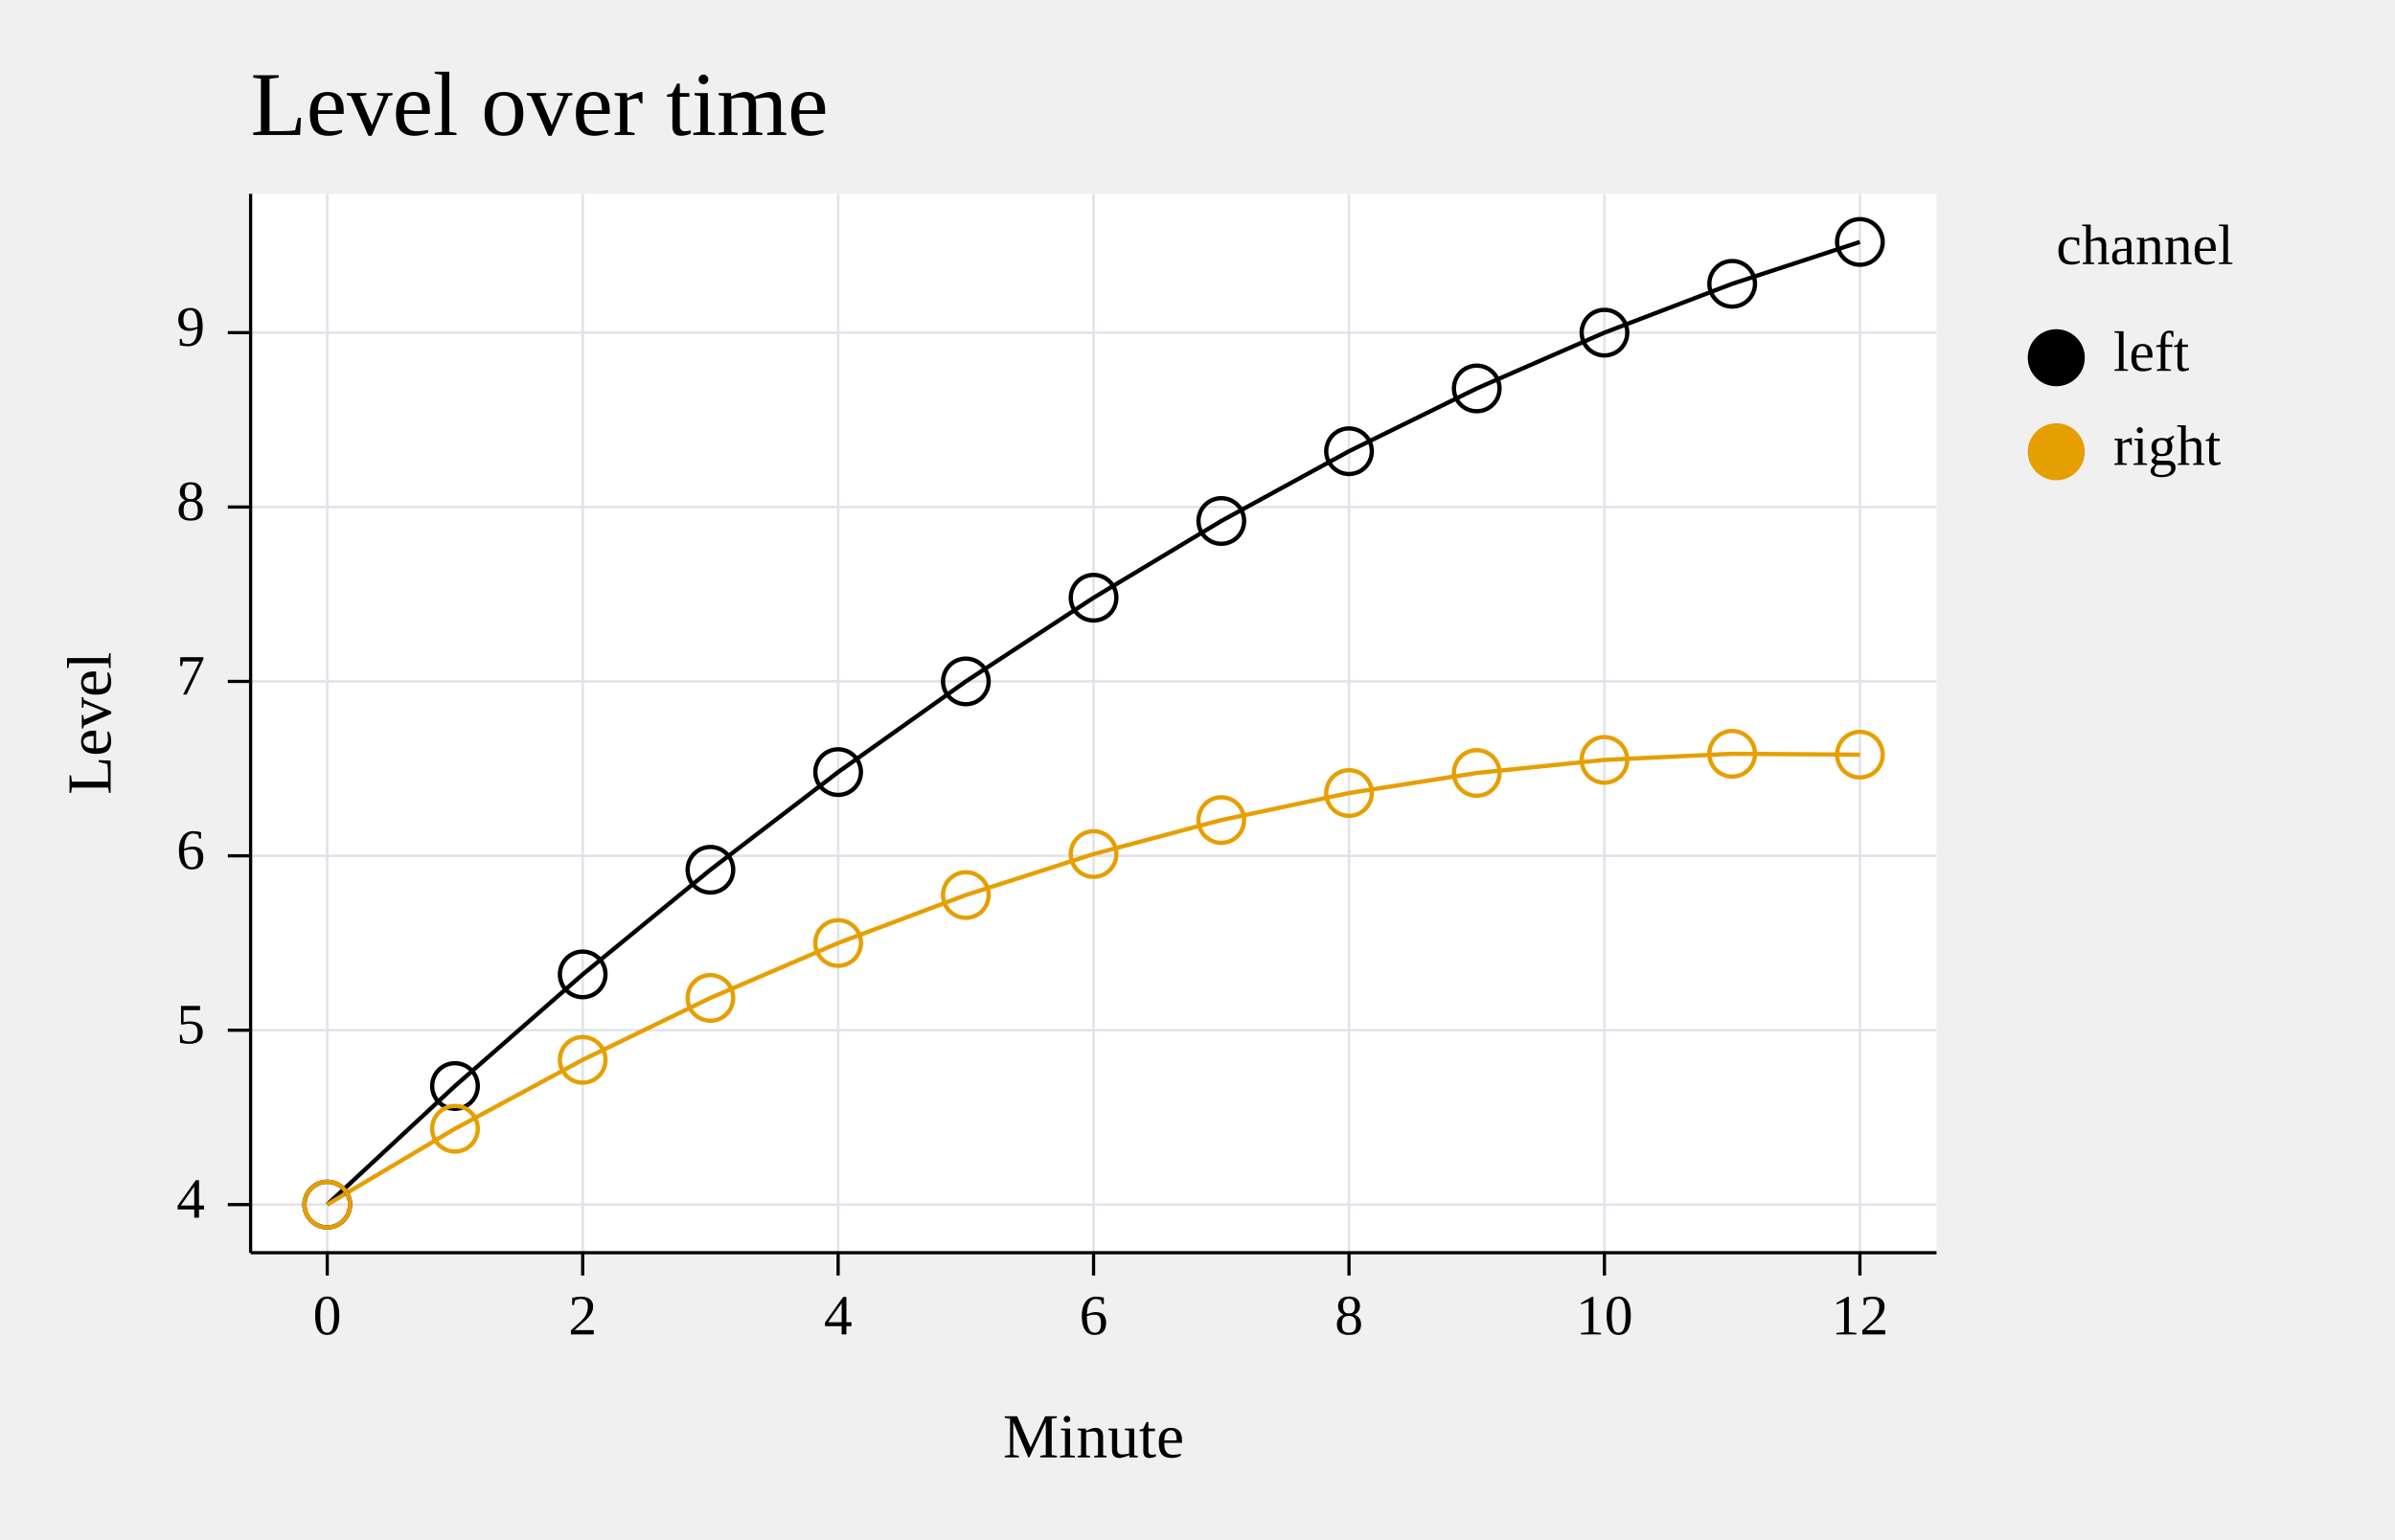
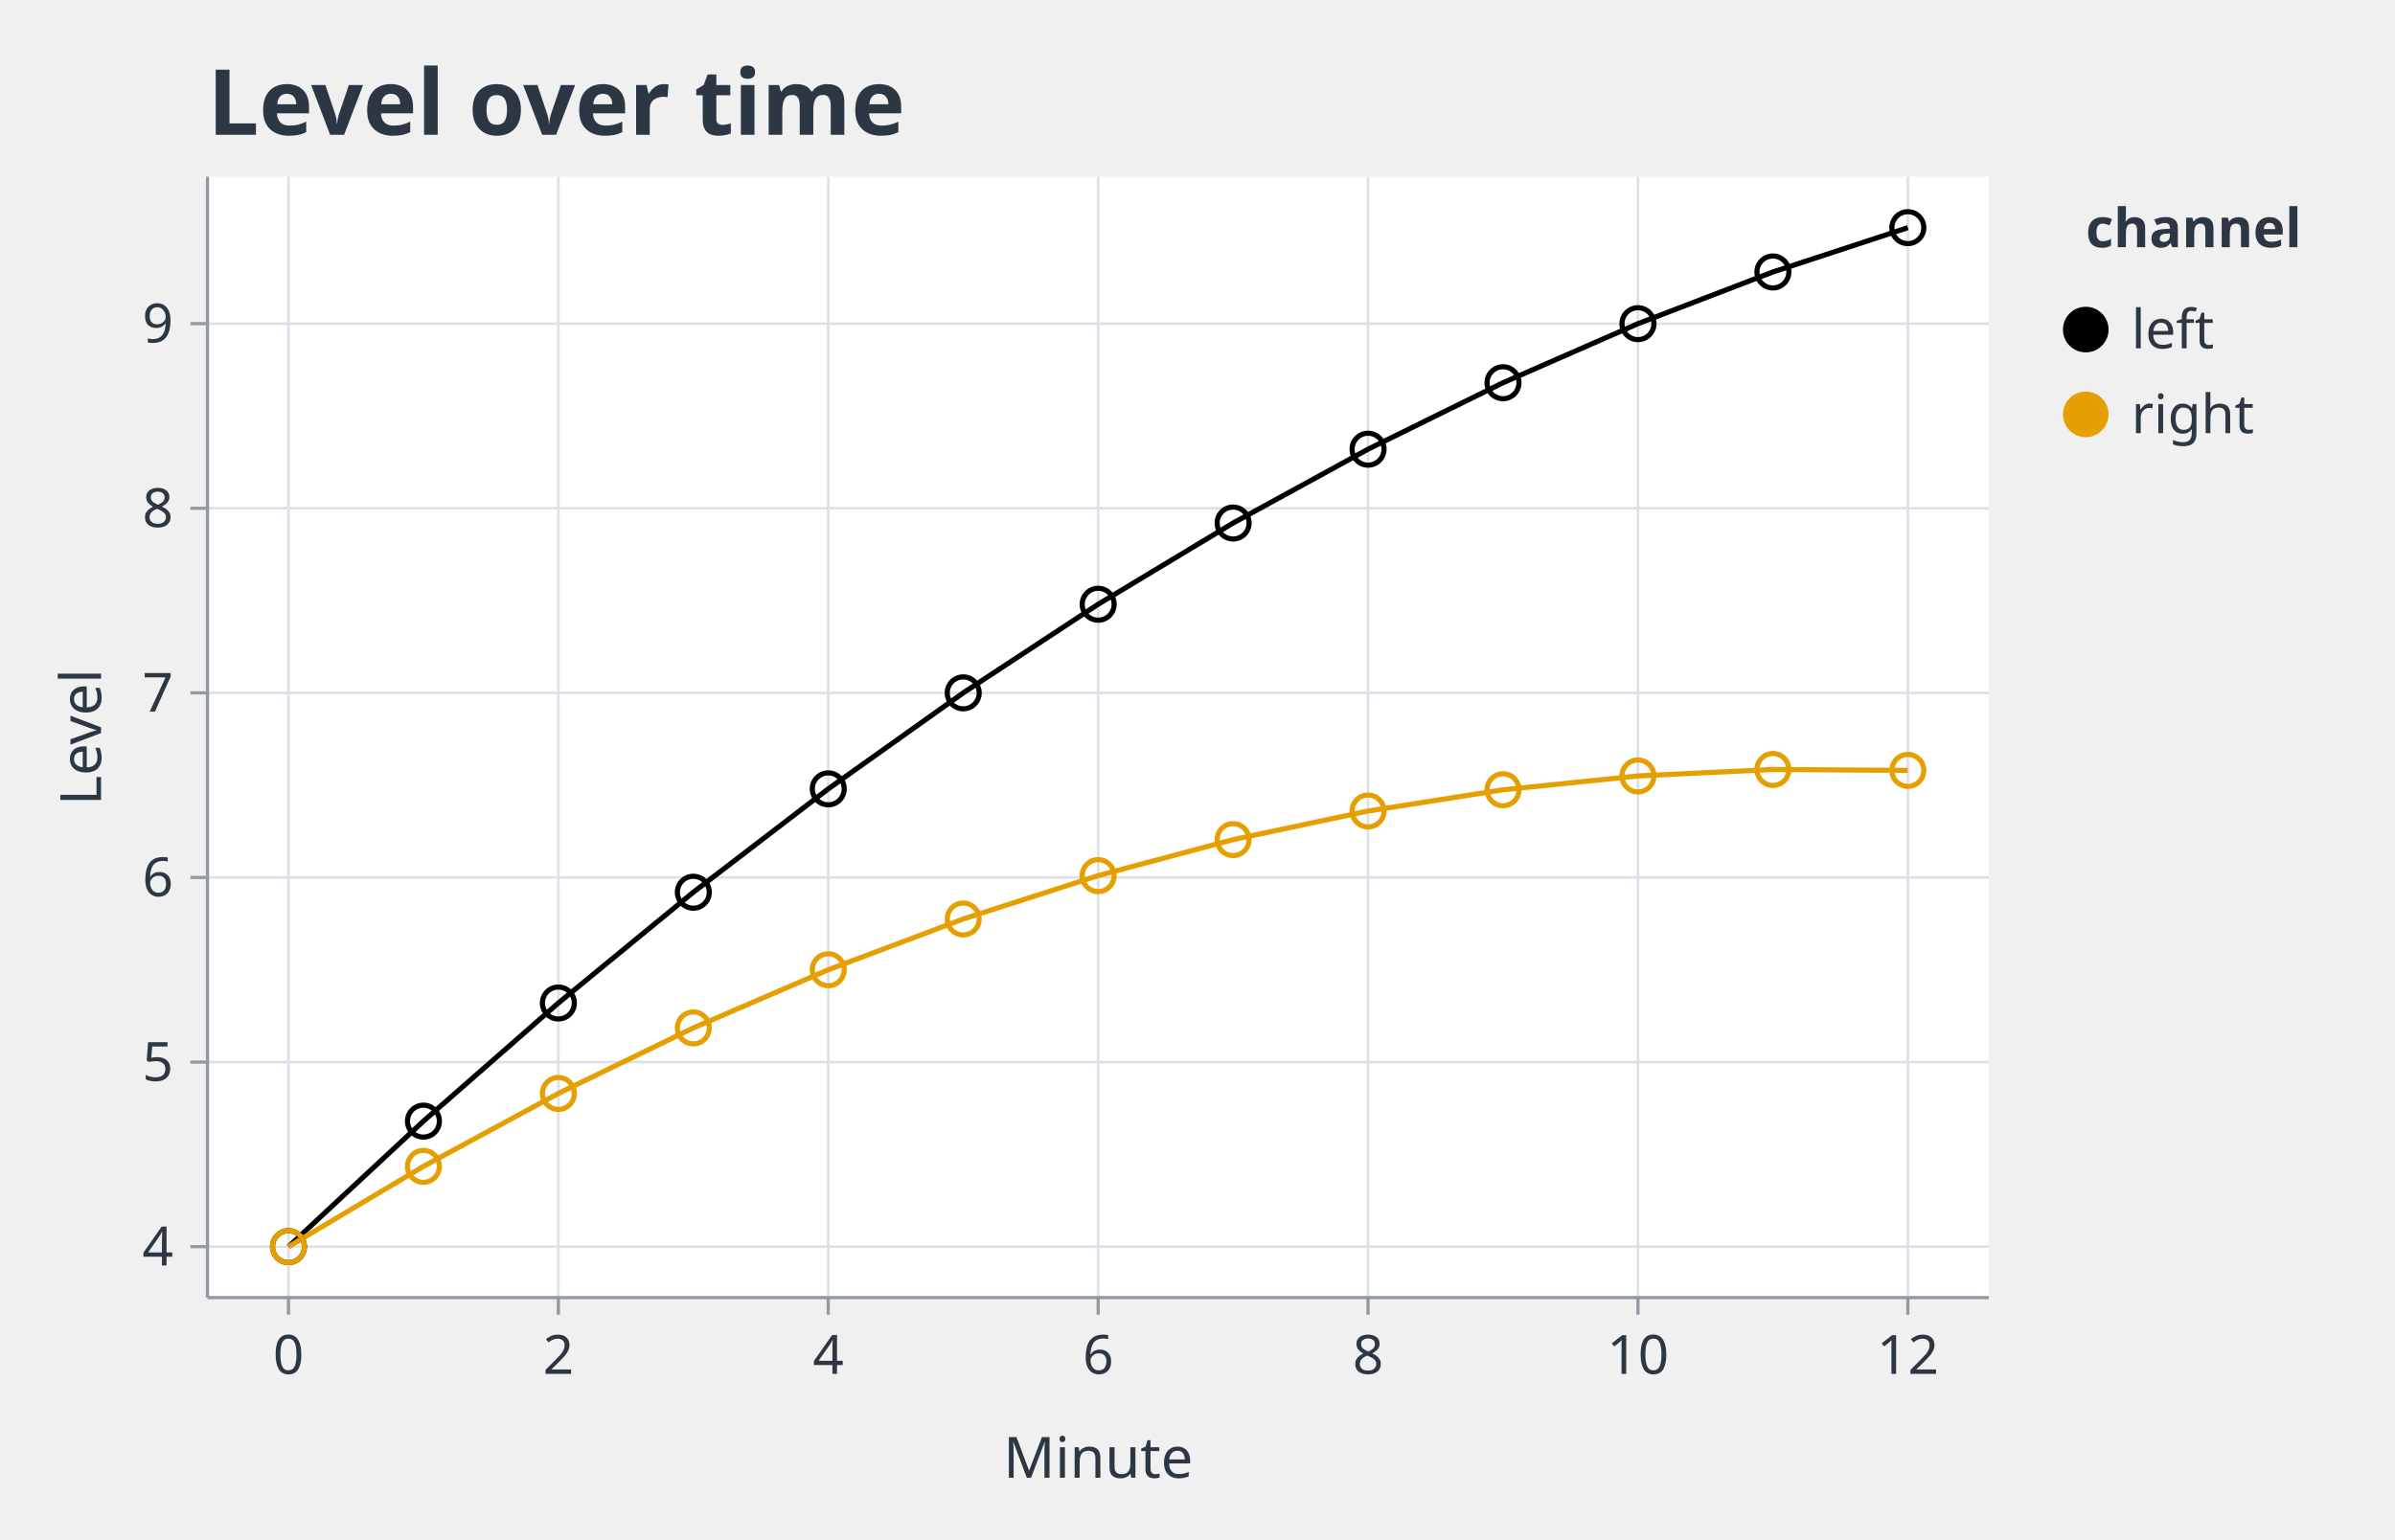
<svg xmlns="http://www.w3.org/2000/svg" width="560" height="360" viewBox="0 0 560 360" id="intaglio-plot" role="img" aria-labelledby="intaglio-plot-title" aria-describedby="intaglio-plot-description">
  <g data-name="plot-panel" clip-path="url(#clip-0)">
-     <rect data-name="plot-panel-background" stroke="none" fill="#ffffff" stroke-width="1" stroke-linecap="butt" stroke-linejoin="miter" x="58.6" y="45.333" width="394.2" height="247.667" />
-     <polyline data-name="plot-panel-grid-x" stroke="#e0e4ea" fill="none" stroke-width="0.6" stroke-linecap="butt" stroke-linejoin="miter" points="76.518,293 76.518,45.333" />
-     <polyline data-name="plot-panel-grid-x" stroke="#e0e4ea" fill="none" stroke-width="0.6" stroke-linecap="butt" stroke-linejoin="miter" points="136.245,293 136.245,45.333" />
-     <polyline data-name="plot-panel-grid-x" stroke="#e0e4ea" fill="none" stroke-width="0.6" stroke-linecap="butt" stroke-linejoin="miter" points="195.973,293 195.973,45.333" />
-     <polyline data-name="plot-panel-grid-x" stroke="#e0e4ea" fill="none" stroke-width="0.6" stroke-linecap="butt" stroke-linejoin="miter" points="255.7,293 255.7,45.333" />
-     <polyline data-name="plot-panel-grid-x" stroke="#e0e4ea" fill="none" stroke-width="0.6" stroke-linecap="butt" stroke-linejoin="miter" points="315.427,293 315.427,45.333" />
-     <polyline data-name="plot-panel-grid-x" stroke="#e0e4ea" fill="none" stroke-width="0.6" stroke-linecap="butt" stroke-linejoin="miter" points="375.154,293 375.154,45.333" />
-     <polyline data-name="plot-panel-grid-x" stroke="#e0e4ea" fill="none" stroke-width="0.6" stroke-linecap="butt" stroke-linejoin="miter" points="434.882,293 434.882,45.333" />
-     <polyline data-name="plot-panel-grid-y" stroke="#e0e4ea" fill="none" stroke-width="0.6" stroke-linecap="butt" stroke-linejoin="miter" points="58.6,281.742 452.8,281.742" />
-     <polyline data-name="plot-panel-grid-y" stroke="#e0e4ea" fill="none" stroke-width="0.6" stroke-linecap="butt" stroke-linejoin="miter" points="58.6,240.954 452.8,240.954" />
-     <polyline data-name="plot-panel-grid-y" stroke="#e0e4ea" fill="none" stroke-width="0.6" stroke-linecap="butt" stroke-linejoin="miter" points="58.6,200.166 452.8,200.166" />
-     <polyline data-name="plot-panel-grid-y" stroke="#e0e4ea" fill="none" stroke-width="0.6" stroke-linecap="butt" stroke-linejoin="miter" points="58.6,159.377 452.8,159.377" />
-     <polyline data-name="plot-panel-grid-y" stroke="#e0e4ea" fill="none" stroke-width="0.6" stroke-linecap="butt" stroke-linejoin="miter" points="58.6,118.589 452.8,118.589" />
-     <polyline data-name="plot-panel-grid-y" stroke="#e0e4ea" fill="none" stroke-width="0.6" stroke-linecap="butt" stroke-linejoin="miter" points="58.6,77.801 452.8,77.801" />
-     <polyline stroke="#000000" fill="none" stroke-width="1" stroke-linecap="butt" stroke-linejoin="miter" points="76.518,281.742 106.382,254.006 136.245,227.902 166.109,203.429 195.973,180.587 225.836,159.377 255.7,139.799 285.564,121.852 315.427,105.537 345.291,90.853 375.154,77.801 405.018,66.38 434.882,56.591" />
-     <polyline stroke="#e69f00" fill="none" stroke-width="1" stroke-linecap="butt" stroke-linejoin="miter" points="76.518,281.742 106.382,264 136.245,247.888 166.109,233.408 195.973,220.56 225.836,209.343 255.7,199.758 285.564,191.804 315.427,185.482 345.291,180.791 375.154,177.732 405.018,176.305 434.882,176.509" />
-     <circle stroke="#000000" fill="none" stroke-width="1" stroke-linecap="butt" stroke-linejoin="miter" cx="76.518" cy="281.742" r="5.333" />
-     <circle stroke="#000000" fill="none" stroke-width="1" stroke-linecap="butt" stroke-linejoin="miter" cx="106.382" cy="254.006" r="5.333" />
-     <circle stroke="#000000" fill="none" stroke-width="1" stroke-linecap="butt" stroke-linejoin="miter" cx="136.245" cy="227.902" r="5.333" />
-     <circle stroke="#000000" fill="none" stroke-width="1" stroke-linecap="butt" stroke-linejoin="miter" cx="166.109" cy="203.429" r="5.333" />
-     <circle stroke="#000000" fill="none" stroke-width="1" stroke-linecap="butt" stroke-linejoin="miter" cx="195.973" cy="180.587" r="5.333" />
-     <circle stroke="#000000" fill="none" stroke-width="1" stroke-linecap="butt" stroke-linejoin="miter" cx="225.836" cy="159.377" r="5.333" />
-     <circle stroke="#000000" fill="none" stroke-width="1" stroke-linecap="butt" stroke-linejoin="miter" cx="255.7" cy="139.799" r="5.333" />
-     <circle stroke="#000000" fill="none" stroke-width="1" stroke-linecap="butt" stroke-linejoin="miter" cx="285.564" cy="121.852" r="5.333" />
-     <circle stroke="#000000" fill="none" stroke-width="1" stroke-linecap="butt" stroke-linejoin="miter" cx="315.427" cy="105.537" r="5.333" />
-     <circle stroke="#000000" fill="none" stroke-width="1" stroke-linecap="butt" stroke-linejoin="miter" cx="345.291" cy="90.853" r="5.333" />
-     <circle stroke="#000000" fill="none" stroke-width="1" stroke-linecap="butt" stroke-linejoin="miter" cx="375.154" cy="77.801" r="5.333" />
-     <circle stroke="#000000" fill="none" stroke-width="1" stroke-linecap="butt" stroke-linejoin="miter" cx="405.018" cy="66.38" r="5.333" />
-     <circle stroke="#000000" fill="none" stroke-width="1" stroke-linecap="butt" stroke-linejoin="miter" cx="434.882" cy="56.591" r="5.333" />
-     <circle stroke="#e69f00" fill="none" stroke-width="1" stroke-linecap="butt" stroke-linejoin="miter" cx="76.518" cy="281.742" r="5.333" />
-     <circle stroke="#e69f00" fill="none" stroke-width="1" stroke-linecap="butt" stroke-linejoin="miter" cx="106.382" cy="264" r="5.333" />
-     <circle stroke="#e69f00" fill="none" stroke-width="1" stroke-linecap="butt" stroke-linejoin="miter" cx="136.245" cy="247.888" r="5.333" />
-     <circle stroke="#e69f00" fill="none" stroke-width="1" stroke-linecap="butt" stroke-linejoin="miter" cx="166.109" cy="233.408" r="5.333" />
-     <circle stroke="#e69f00" fill="none" stroke-width="1" stroke-linecap="butt" stroke-linejoin="miter" cx="195.973" cy="220.56" r="5.333" />
-     <circle stroke="#e69f00" fill="none" stroke-width="1" stroke-linecap="butt" stroke-linejoin="miter" cx="225.836" cy="209.343" r="5.333" />
-     <circle stroke="#e69f00" fill="none" stroke-width="1" stroke-linecap="butt" stroke-linejoin="miter" cx="255.7" cy="199.758" r="5.333" />
-     <circle stroke="#e69f00" fill="none" stroke-width="1" stroke-linecap="butt" stroke-linejoin="miter" cx="285.564" cy="191.804" r="5.333" />
-     <circle stroke="#e69f00" fill="none" stroke-width="1" stroke-linecap="butt" stroke-linejoin="miter" cx="315.427" cy="185.482" r="5.333" />
-     <circle stroke="#e69f00" fill="none" stroke-width="1" stroke-linecap="butt" stroke-linejoin="miter" cx="345.291" cy="180.791" r="5.333" />
-     <circle stroke="#e69f00" fill="none" stroke-width="1" stroke-linecap="butt" stroke-linejoin="miter" cx="375.154" cy="177.732" r="5.333" />
-     <circle stroke="#e69f00" fill="none" stroke-width="1" stroke-linecap="butt" stroke-linejoin="miter" cx="405.018" cy="176.305" r="5.333" />
-     <circle stroke="#e69f00" fill="none" stroke-width="1" stroke-linecap="butt" stroke-linejoin="miter" cx="434.882" cy="176.509" r="5.333" />
+     <rect data-name="plot-panel-background" stroke="none" fill="#ffffff" stroke-width="1" stroke-linecap="butt" stroke-linejoin="miter" x="48.52" y="41.333" width="416.507" height="262.167" />
+     <polyline data-name="plot-panel-grid-x" stroke="#dce1e8" fill="none" stroke-width="0.6" stroke-linecap="butt" stroke-linejoin="miter" points="67.452,303.5 67.452,41.333" />
+     <polyline data-name="plot-panel-grid-x" stroke="#dce1e8" fill="none" stroke-width="0.6" stroke-linecap="butt" stroke-linejoin="miter" points="130.559,303.5 130.559,41.333" />
+     <polyline data-name="plot-panel-grid-x" stroke="#dce1e8" fill="none" stroke-width="0.6" stroke-linecap="butt" stroke-linejoin="miter" points="193.666,303.5 193.666,41.333" />
+     <polyline data-name="plot-panel-grid-x" stroke="#dce1e8" fill="none" stroke-width="0.6" stroke-linecap="butt" stroke-linejoin="miter" points="256.773,303.5 256.773,41.333" />
+     <polyline data-name="plot-panel-grid-x" stroke="#dce1e8" fill="none" stroke-width="0.6" stroke-linecap="butt" stroke-linejoin="miter" points="319.88,303.5 319.88,41.333" />
+     <polyline data-name="plot-panel-grid-x" stroke="#dce1e8" fill="none" stroke-width="0.6" stroke-linecap="butt" stroke-linejoin="miter" points="382.988,303.5 382.988,41.333" />
+     <polyline data-name="plot-panel-grid-x" stroke="#dce1e8" fill="none" stroke-width="0.6" stroke-linecap="butt" stroke-linejoin="miter" points="446.094,303.5 446.094,41.333" />
+     <polyline data-name="plot-panel-grid-y" stroke="#dce1e8" fill="none" stroke-width="0.6" stroke-linecap="butt" stroke-linejoin="miter" points="48.52,291.583 465.027,291.583" />
+     <polyline data-name="plot-panel-grid-y" stroke="#dce1e8" fill="none" stroke-width="0.6" stroke-linecap="butt" stroke-linejoin="miter" points="48.52,248.407 465.027,248.407" />
+     <polyline data-name="plot-panel-grid-y" stroke="#dce1e8" fill="none" stroke-width="0.6" stroke-linecap="butt" stroke-linejoin="miter" points="48.52,205.231 465.027,205.231" />
+     <polyline data-name="plot-panel-grid-y" stroke="#dce1e8" fill="none" stroke-width="0.6" stroke-linecap="butt" stroke-linejoin="miter" points="48.52,162.054 465.027,162.054" />
+     <polyline data-name="plot-panel-grid-y" stroke="#dce1e8" fill="none" stroke-width="0.6" stroke-linecap="butt" stroke-linejoin="miter" points="48.52,118.878 465.027,118.878" />
+     <polyline data-name="plot-panel-grid-y" stroke="#dce1e8" fill="none" stroke-width="0.6" stroke-linecap="butt" stroke-linejoin="miter" points="48.52,75.702 465.027,75.702" />
+     <polyline stroke="#000000" fill="none" stroke-width="1.2" stroke-linecap="butt" stroke-linejoin="miter" points="67.452,291.583 99.006,262.223 130.559,234.591 162.113,208.685 193.666,184.506 225.22,162.054 256.773,141.33 288.327,122.332 319.88,105.062 351.434,89.518 382.988,75.702 414.541,63.612 446.094,53.25" />
+     <polyline stroke="#e69f00" fill="none" stroke-width="1.2" stroke-linecap="butt" stroke-linejoin="miter" points="67.452,291.583 99.006,272.802 130.559,255.747 162.113,240.419 193.666,226.819 225.22,214.945 256.773,204.799 288.327,196.38 319.88,189.687 351.434,184.722 382.988,181.484 414.541,179.972 446.094,180.188" />
+     <circle stroke="#000000" fill="none" stroke-width="1.2" stroke-linecap="butt" stroke-linejoin="miter" cx="67.452" cy="291.583" r="3.733" />
+     <circle stroke="#000000" fill="none" stroke-width="1.2" stroke-linecap="butt" stroke-linejoin="miter" cx="99.006" cy="262.223" r="3.733" />
+     <circle stroke="#000000" fill="none" stroke-width="1.2" stroke-linecap="butt" stroke-linejoin="miter" cx="130.559" cy="234.591" r="3.733" />
+     <circle stroke="#000000" fill="none" stroke-width="1.2" stroke-linecap="butt" stroke-linejoin="miter" cx="162.113" cy="208.685" r="3.733" />
+     <circle stroke="#000000" fill="none" stroke-width="1.2" stroke-linecap="butt" stroke-linejoin="miter" cx="193.666" cy="184.506" r="3.733" />
+     <circle stroke="#000000" fill="none" stroke-width="1.2" stroke-linecap="butt" stroke-linejoin="miter" cx="225.22" cy="162.054" r="3.733" />
+     <circle stroke="#000000" fill="none" stroke-width="1.2" stroke-linecap="butt" stroke-linejoin="miter" cx="256.773" cy="141.33" r="3.733" />
+     <circle stroke="#000000" fill="none" stroke-width="1.2" stroke-linecap="butt" stroke-linejoin="miter" cx="288.327" cy="122.332" r="3.733" />
+     <circle stroke="#000000" fill="none" stroke-width="1.2" stroke-linecap="butt" stroke-linejoin="miter" cx="319.88" cy="105.062" r="3.733" />
+     <circle stroke="#000000" fill="none" stroke-width="1.2" stroke-linecap="butt" stroke-linejoin="miter" cx="351.434" cy="89.518" r="3.733" />
+     <circle stroke="#000000" fill="none" stroke-width="1.2" stroke-linecap="butt" stroke-linejoin="miter" cx="382.988" cy="75.702" r="3.733" />
+     <circle stroke="#000000" fill="none" stroke-width="1.2" stroke-linecap="butt" stroke-linejoin="miter" cx="414.541" cy="63.612" r="3.733" />
+     <circle stroke="#000000" fill="none" stroke-width="1.2" stroke-linecap="butt" stroke-linejoin="miter" cx="446.094" cy="53.25" r="3.733" />
+     <circle stroke="#e69f00" fill="none" stroke-width="1.2" stroke-linecap="butt" stroke-linejoin="miter" cx="67.452" cy="291.583" r="3.733" />
+     <circle stroke="#e69f00" fill="none" stroke-width="1.2" stroke-linecap="butt" stroke-linejoin="miter" cx="99.006" cy="272.802" r="3.733" />
+     <circle stroke="#e69f00" fill="none" stroke-width="1.2" stroke-linecap="butt" stroke-linejoin="miter" cx="130.559" cy="255.747" r="3.733" />
+     <circle stroke="#e69f00" fill="none" stroke-width="1.2" stroke-linecap="butt" stroke-linejoin="miter" cx="162.113" cy="240.419" r="3.733" />
+     <circle stroke="#e69f00" fill="none" stroke-width="1.2" stroke-linecap="butt" stroke-linejoin="miter" cx="193.666" cy="226.819" r="3.733" />
+     <circle stroke="#e69f00" fill="none" stroke-width="1.2" stroke-linecap="butt" stroke-linejoin="miter" cx="225.22" cy="214.945" r="3.733" />
+     <circle stroke="#e69f00" fill="none" stroke-width="1.2" stroke-linecap="butt" stroke-linejoin="miter" cx="256.773" cy="204.799" r="3.733" />
+     <circle stroke="#e69f00" fill="none" stroke-width="1.2" stroke-linecap="butt" stroke-linejoin="miter" cx="288.327" cy="196.38" r="3.733" />
+     <circle stroke="#e69f00" fill="none" stroke-width="1.2" stroke-linecap="butt" stroke-linejoin="miter" cx="319.88" cy="189.687" r="3.733" />
+     <circle stroke="#e69f00" fill="none" stroke-width="1.2" stroke-linecap="butt" stroke-linejoin="miter" cx="351.434" cy="184.722" r="3.733" />
+     <circle stroke="#e69f00" fill="none" stroke-width="1.2" stroke-linecap="butt" stroke-linejoin="miter" cx="382.988" cy="181.484" r="3.733" />
+     <circle stroke="#e69f00" fill="none" stroke-width="1.2" stroke-linecap="butt" stroke-linejoin="miter" cx="414.541" cy="179.972" r="3.733" />
+     <circle stroke="#e69f00" fill="none" stroke-width="1.2" stroke-linecap="butt" stroke-linejoin="miter" cx="446.094" cy="180.188" r="3.733" />
  </g>
  <g data-name="x-axis">
-     <polyline data-name="x-axis-baseline" stroke="#000000" fill="none" stroke-width="0.75" stroke-linecap="butt" stroke-linejoin="miter" points="58.6,293 452.8,293" />
-     <polyline data-name="x-axis-ticks" stroke="#000000" fill="none" stroke-width="0.75" stroke-linecap="butt" stroke-linejoin="miter" points="76.518,293 76.518,298.333" />
-     <polyline data-name="x-axis-ticks" stroke="#000000" fill="none" stroke-width="0.75" stroke-linecap="butt" stroke-linejoin="miter" points="136.245,293 136.245,298.333" />
-     <polyline data-name="x-axis-ticks" stroke="#000000" fill="none" stroke-width="0.75" stroke-linecap="butt" stroke-linejoin="miter" points="195.973,293 195.973,298.333" />
-     <polyline data-name="x-axis-ticks" stroke="#000000" fill="none" stroke-width="0.75" stroke-linecap="butt" stroke-linejoin="miter" points="255.7,293 255.7,298.333" />
-     <polyline data-name="x-axis-ticks" stroke="#000000" fill="none" stroke-width="0.75" stroke-linecap="butt" stroke-linejoin="miter" points="315.427,293 315.427,298.333" />
-     <polyline data-name="x-axis-ticks" stroke="#000000" fill="none" stroke-width="0.75" stroke-linecap="butt" stroke-linejoin="miter" points="375.154,293 375.154,298.333" />
-     <polyline data-name="x-axis-ticks" stroke="#000000" fill="none" stroke-width="0.75" stroke-linecap="butt" stroke-linejoin="miter" points="434.882,293 434.882,298.333" />
-     <text data-name="x-axis-label" fill="#000000" stroke="none" font-size="13.333" x="76.518" y="303.667" text-anchor="middle" dominant-baseline="text-before-edge">0</text>
-     <text data-name="x-axis-label" fill="#000000" stroke="none" font-size="13.333" x="136.245" y="303.667" text-anchor="middle" dominant-baseline="text-before-edge">2</text>
-     <text data-name="x-axis-label" fill="#000000" stroke="none" font-size="13.333" x="195.973" y="303.667" text-anchor="middle" dominant-baseline="text-before-edge">4</text>
-     <text data-name="x-axis-label" fill="#000000" stroke="none" font-size="13.333" x="255.7" y="303.667" text-anchor="middle" dominant-baseline="text-before-edge">6</text>
-     <text data-name="x-axis-label" fill="#000000" stroke="none" font-size="13.333" x="315.427" y="303.667" text-anchor="middle" dominant-baseline="text-before-edge">8</text>
-     <text data-name="x-axis-label" fill="#000000" stroke="none" font-size="13.333" x="375.154" y="303.667" text-anchor="middle" dominant-baseline="text-before-edge">10</text>
-     <text data-name="x-axis-label" fill="#000000" stroke="none" font-size="13.333" x="434.882" y="303.667" text-anchor="middle" dominant-baseline="text-before-edge">12</text>
-     <text data-name="x-axis-title" fill="#000000" stroke="none" font-size="14.667" x="255.7" y="337.5" text-anchor="middle" dominant-baseline="middle">Minute</text>
+     <polyline data-name="x-axis-baseline" stroke="#9199a3" fill="none" stroke-width="0.75" stroke-linecap="butt" stroke-linejoin="miter" points="48.52,303.5 465.027,303.5" />
+     <polyline data-name="x-axis-ticks" stroke="#9199a3" fill="none" stroke-width="0.75" stroke-linecap="butt" stroke-linejoin="miter" points="67.452,303.5 67.452,307.5" />
+     <polyline data-name="x-axis-ticks" stroke="#9199a3" fill="none" stroke-width="0.75" stroke-linecap="butt" stroke-linejoin="miter" points="130.559,303.5 130.559,307.5" />
+     <polyline data-name="x-axis-ticks" stroke="#9199a3" fill="none" stroke-width="0.75" stroke-linecap="butt" stroke-linejoin="miter" points="193.666,303.5 193.666,307.5" />
+     <polyline data-name="x-axis-ticks" stroke="#9199a3" fill="none" stroke-width="0.75" stroke-linecap="butt" stroke-linejoin="miter" points="256.773,303.5 256.773,307.5" />
+     <polyline data-name="x-axis-ticks" stroke="#9199a3" fill="none" stroke-width="0.75" stroke-linecap="butt" stroke-linejoin="miter" points="319.88,303.5 319.88,307.5" />
+     <polyline data-name="x-axis-ticks" stroke="#9199a3" fill="none" stroke-width="0.75" stroke-linecap="butt" stroke-linejoin="miter" points="382.988,303.5 382.988,307.5" />
+     <polyline data-name="x-axis-ticks" stroke="#9199a3" fill="none" stroke-width="0.75" stroke-linecap="butt" stroke-linejoin="miter" points="446.094,303.5 446.094,307.5" />
+     <text data-name="x-axis-label" fill="#2d3744" stroke="none" font-family="sans-serif" font-weight="400" font-size="12.667" x="67.452" y="311.5" text-anchor="middle" dominant-baseline="text-before-edge">0</text>
+     <text data-name="x-axis-label" fill="#2d3744" stroke="none" font-family="sans-serif" font-weight="400" font-size="12.667" x="130.559" y="311.5" text-anchor="middle" dominant-baseline="text-before-edge">2</text>
+     <text data-name="x-axis-label" fill="#2d3744" stroke="none" font-family="sans-serif" font-weight="400" font-size="12.667" x="193.666" y="311.5" text-anchor="middle" dominant-baseline="text-before-edge">4</text>
+     <text data-name="x-axis-label" fill="#2d3744" stroke="none" font-family="sans-serif" font-weight="400" font-size="12.667" x="256.773" y="311.5" text-anchor="middle" dominant-baseline="text-before-edge">6</text>
+     <text data-name="x-axis-label" fill="#2d3744" stroke="none" font-family="sans-serif" font-weight="400" font-size="12.667" x="319.88" y="311.5" text-anchor="middle" dominant-baseline="text-before-edge">8</text>
+     <text data-name="x-axis-label" fill="#2d3744" stroke="none" font-family="sans-serif" font-weight="400" font-size="12.667" x="382.988" y="311.5" text-anchor="middle" dominant-baseline="text-before-edge">10</text>
+     <text data-name="x-axis-label" fill="#2d3744" stroke="none" font-family="sans-serif" font-weight="400" font-size="12.667" x="446.094" y="311.5" text-anchor="middle" dominant-baseline="text-before-edge">12</text>
+     <text data-name="x-axis-title" fill="#2d3744" stroke="none" font-family="sans-serif" font-weight="400" font-size="13.333" x="256.773" y="341" text-anchor="middle" dominant-baseline="middle">Minute</text>
  </g>
  <g data-name="y-axis">
-     <polyline data-name="y-axis-baseline" stroke="#000000" fill="none" stroke-width="0.75" stroke-linecap="butt" stroke-linejoin="miter" points="58.6,293 58.6,45.333" />
-     <polyline data-name="y-axis-ticks" stroke="#000000" fill="none" stroke-width="0.75" stroke-linecap="butt" stroke-linejoin="miter" points="58.6,281.742 53.267,281.742" />
-     <polyline data-name="y-axis-ticks" stroke="#000000" fill="none" stroke-width="0.75" stroke-linecap="butt" stroke-linejoin="miter" points="58.6,240.954 53.267,240.954" />
-     <polyline data-name="y-axis-ticks" stroke="#000000" fill="none" stroke-width="0.75" stroke-linecap="butt" stroke-linejoin="miter" points="58.6,200.166 53.267,200.166" />
-     <polyline data-name="y-axis-ticks" stroke="#000000" fill="none" stroke-width="0.75" stroke-linecap="butt" stroke-linejoin="miter" points="58.6,159.377 53.267,159.377" />
-     <polyline data-name="y-axis-ticks" stroke="#000000" fill="none" stroke-width="0.75" stroke-linecap="butt" stroke-linejoin="miter" points="58.6,118.589 53.267,118.589" />
-     <polyline data-name="y-axis-ticks" stroke="#000000" fill="none" stroke-width="0.75" stroke-linecap="butt" stroke-linejoin="miter" points="58.6,77.801 53.267,77.801" />
-     <text data-name="y-axis-label" fill="#000000" stroke="none" font-size="13.333" x="47.933" y="281.742" text-anchor="end" dominant-baseline="middle">4</text>
-     <text data-name="y-axis-label" fill="#000000" stroke="none" font-size="13.333" x="47.933" y="240.954" text-anchor="end" dominant-baseline="middle">5</text>
-     <text data-name="y-axis-label" fill="#000000" stroke="none" font-size="13.333" x="47.933" y="200.166" text-anchor="end" dominant-baseline="middle">6</text>
-     <text data-name="y-axis-label" fill="#000000" stroke="none" font-size="13.333" x="47.933" y="159.377" text-anchor="end" dominant-baseline="middle">7</text>
-     <text data-name="y-axis-label" fill="#000000" stroke="none" font-size="13.333" x="47.933" y="118.589" text-anchor="end" dominant-baseline="middle">8</text>
-     <text data-name="y-axis-label" fill="#000000" stroke="none" font-size="13.333" x="47.933" y="77.801" text-anchor="end" dominant-baseline="middle">9</text>
-     <text data-name="y-axis-title" fill="#000000" stroke="none" font-size="14.667" x="22.5" y="169.167" text-anchor="middle" dominant-baseline="middle" transform="rotate(-90 22.5 169.1667)">Level</text>
+     <polyline data-name="y-axis-baseline" stroke="#9199a3" fill="none" stroke-width="0.75" stroke-linecap="butt" stroke-linejoin="miter" points="48.52,303.5 48.52,41.333" />
+     <polyline data-name="y-axis-ticks" stroke="#9199a3" fill="none" stroke-width="0.75" stroke-linecap="butt" stroke-linejoin="miter" points="48.52,291.583 44.52,291.583" />
+     <polyline data-name="y-axis-ticks" stroke="#9199a3" fill="none" stroke-width="0.75" stroke-linecap="butt" stroke-linejoin="miter" points="48.52,248.407 44.52,248.407" />
+     <polyline data-name="y-axis-ticks" stroke="#9199a3" fill="none" stroke-width="0.75" stroke-linecap="butt" stroke-linejoin="miter" points="48.52,205.231 44.52,205.231" />
+     <polyline data-name="y-axis-ticks" stroke="#9199a3" fill="none" stroke-width="0.75" stroke-linecap="butt" stroke-linejoin="miter" points="48.52,162.054 44.52,162.054" />
+     <polyline data-name="y-axis-ticks" stroke="#9199a3" fill="none" stroke-width="0.75" stroke-linecap="butt" stroke-linejoin="miter" points="48.52,118.878 44.52,118.878" />
+     <polyline data-name="y-axis-ticks" stroke="#9199a3" fill="none" stroke-width="0.75" stroke-linecap="butt" stroke-linejoin="miter" points="48.52,75.702 44.52,75.702" />
+     <text data-name="y-axis-label" fill="#2d3744" stroke="none" font-family="sans-serif" font-weight="400" font-size="12.667" x="40.52" y="291.583" text-anchor="end" dominant-baseline="middle">4</text>
+     <text data-name="y-axis-label" fill="#2d3744" stroke="none" font-family="sans-serif" font-weight="400" font-size="12.667" x="40.52" y="248.407" text-anchor="end" dominant-baseline="middle">5</text>
+     <text data-name="y-axis-label" fill="#2d3744" stroke="none" font-family="sans-serif" font-weight="400" font-size="12.667" x="40.52" y="205.231" text-anchor="end" dominant-baseline="middle">6</text>
+     <text data-name="y-axis-label" fill="#2d3744" stroke="none" font-family="sans-serif" font-weight="400" font-size="12.667" x="40.52" y="162.054" text-anchor="end" dominant-baseline="middle">7</text>
+     <text data-name="y-axis-label" fill="#2d3744" stroke="none" font-family="sans-serif" font-weight="400" font-size="12.667" x="40.52" y="118.878" text-anchor="end" dominant-baseline="middle">8</text>
+     <text data-name="y-axis-label" fill="#2d3744" stroke="none" font-family="sans-serif" font-weight="400" font-size="12.667" x="40.52" y="75.702" text-anchor="end" dominant-baseline="middle">9</text>
+     <text data-name="y-axis-title" fill="#2d3744" stroke="none" font-family="sans-serif" font-weight="400" font-size="13.333" x="19" y="172.417" text-anchor="middle" dominant-baseline="middle" transform="rotate(-90 19 172.4167)">Level</text>
  </g>
  <g data-name="channel-legend">
-     <text data-name="channel-legend-title" fill="#000000" stroke="none" font-size="13.333" x="480.8" y="53.333" text-anchor="start" dominant-baseline="text-before-edge">channel</text>
-     <circle data-name="channel-legend-entry-0-key" stroke="#000000" fill="#000000" stroke-width="1" stroke-linecap="butt" stroke-linejoin="miter" cx="480.8" cy="83.667" r="6.167" />
-     <text data-name="channel-legend-entry-0-label" fill="#000000" stroke="none" font-size="13.333" x="494.133" y="83.667" text-anchor="start" dominant-baseline="middle">left</text>
-     <circle data-name="channel-legend-entry-1-key" stroke="#e69f00" fill="#e69f00" stroke-width="1" stroke-linecap="butt" stroke-linejoin="miter" cx="480.8" cy="105.667" r="6.167" />
-     <text data-name="channel-legend-entry-1-label" fill="#000000" stroke="none" font-size="13.333" x="494.133" y="105.667" text-anchor="start" dominant-baseline="middle">right</text>
+     <text data-name="channel-legend-title" fill="#2d3744" stroke="none" font-family="sans-serif" font-weight="600" font-size="12.667" x="487.693" y="48" text-anchor="start" dominant-baseline="text-before-edge">channel</text>
+     <circle data-name="channel-legend-entry-0-key" stroke="#000000" fill="#000000" stroke-width="1" stroke-linecap="butt" stroke-linejoin="miter" cx="487.693" cy="77.083" r="4.833" />
+     <text data-name="channel-legend-entry-0-label" fill="#2d3744" stroke="none" font-family="sans-serif" font-weight="400" font-size="12.667" x="498.36" y="77.083" text-anchor="start" dominant-baseline="middle">left</text>
+     <circle data-name="channel-legend-entry-1-key" stroke="#e69f00" fill="#e69f00" stroke-width="1" stroke-linecap="butt" stroke-linejoin="miter" cx="487.693" cy="96.917" r="4.833" />
+     <text data-name="channel-legend-entry-1-label" fill="#2d3744" stroke="none" font-family="sans-serif" font-weight="400" font-size="12.667" x="498.36" y="96.917" text-anchor="start" dominant-baseline="middle">right</text>
  </g>
  <g data-name="plot-title">
-     <text data-name="plot-title" fill="#000000" stroke="none" font-size="21.333" x="58.6" y="26.667" text-anchor="start" dominant-baseline="middle">Level over time</text>
+     <text data-name="plot-title" fill="#2d3744" stroke="none" font-family="sans-serif" font-weight="600" font-size="21.333" x="48.52" y="24" text-anchor="start" dominant-baseline="middle">Level over time</text>
  </g>
  <defs>
    <clipPath id="clip-0">
-       <rect x="58.6" y="45.333" width="394.2" height="247.667" />
+       <rect x="48.52" y="41.333" width="416.507" height="262.167" />
    </clipPath>
  </defs>
</svg>
